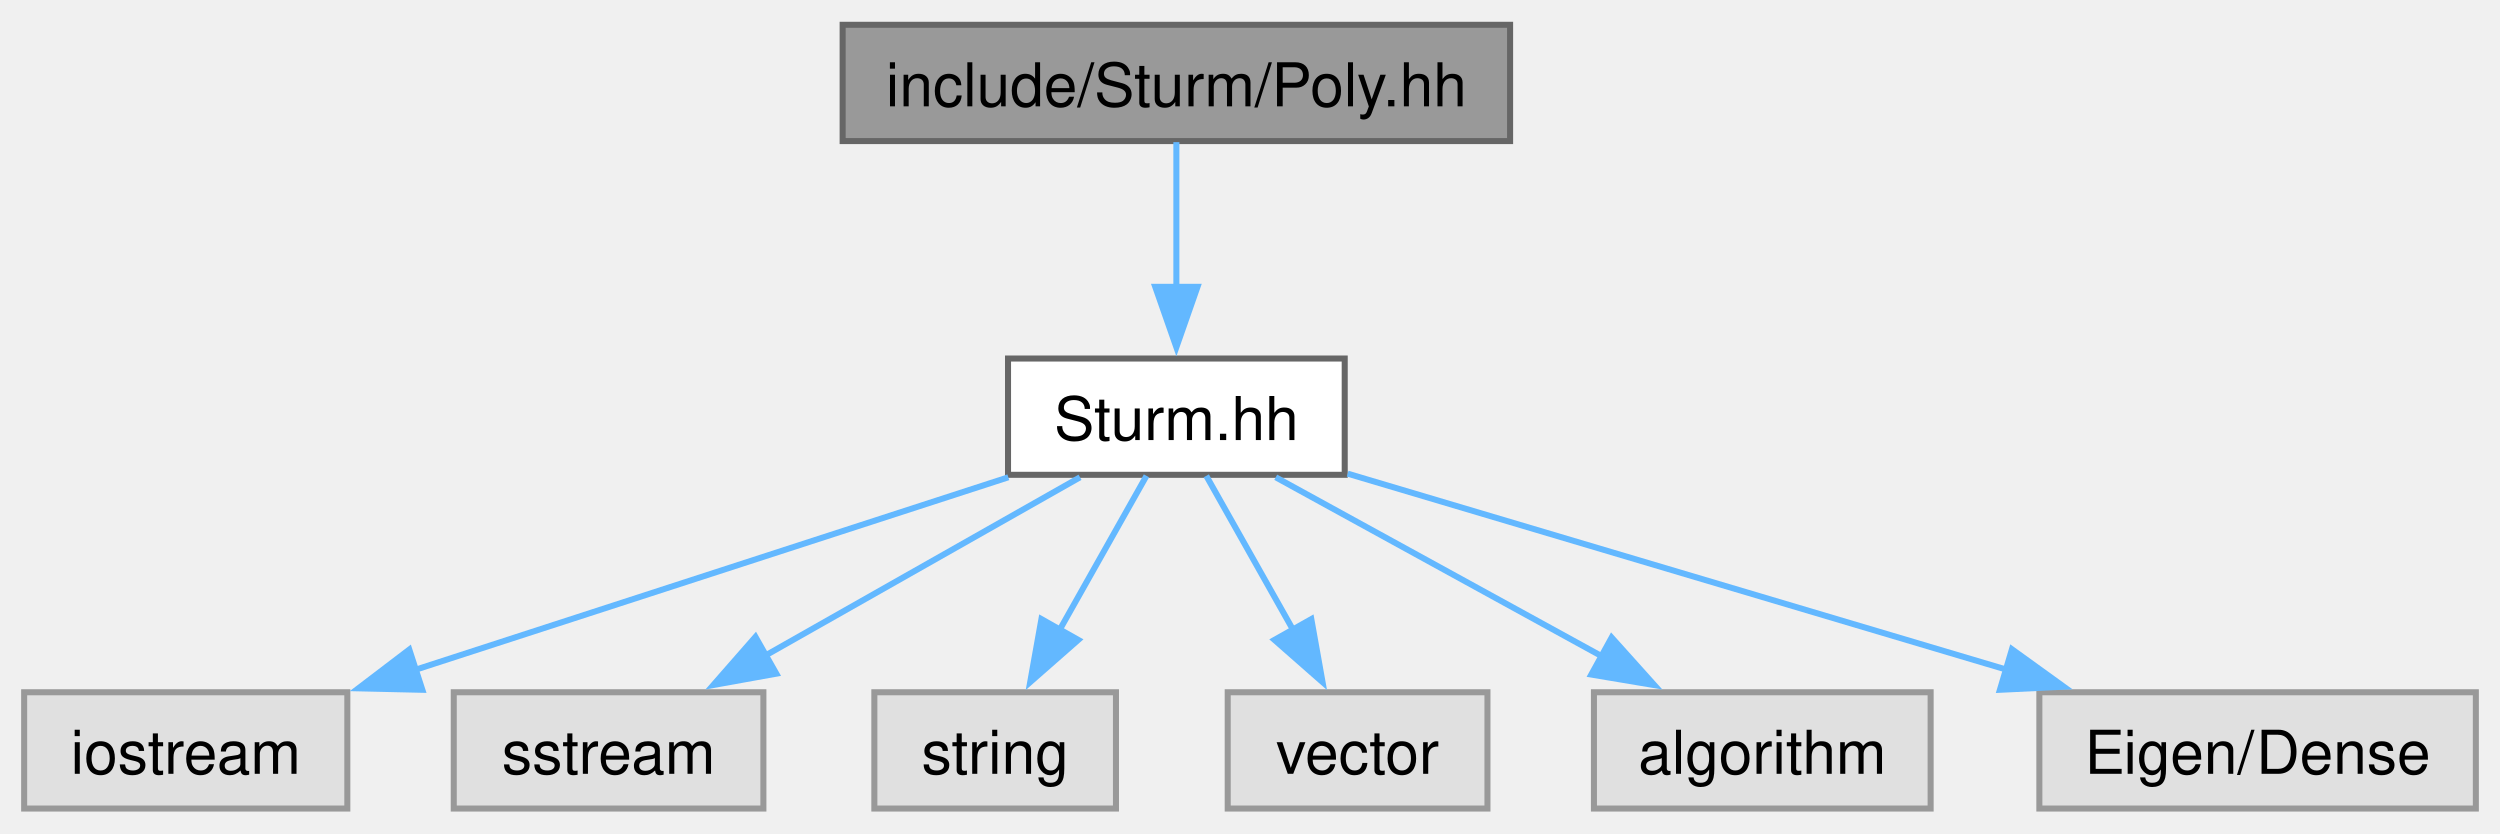
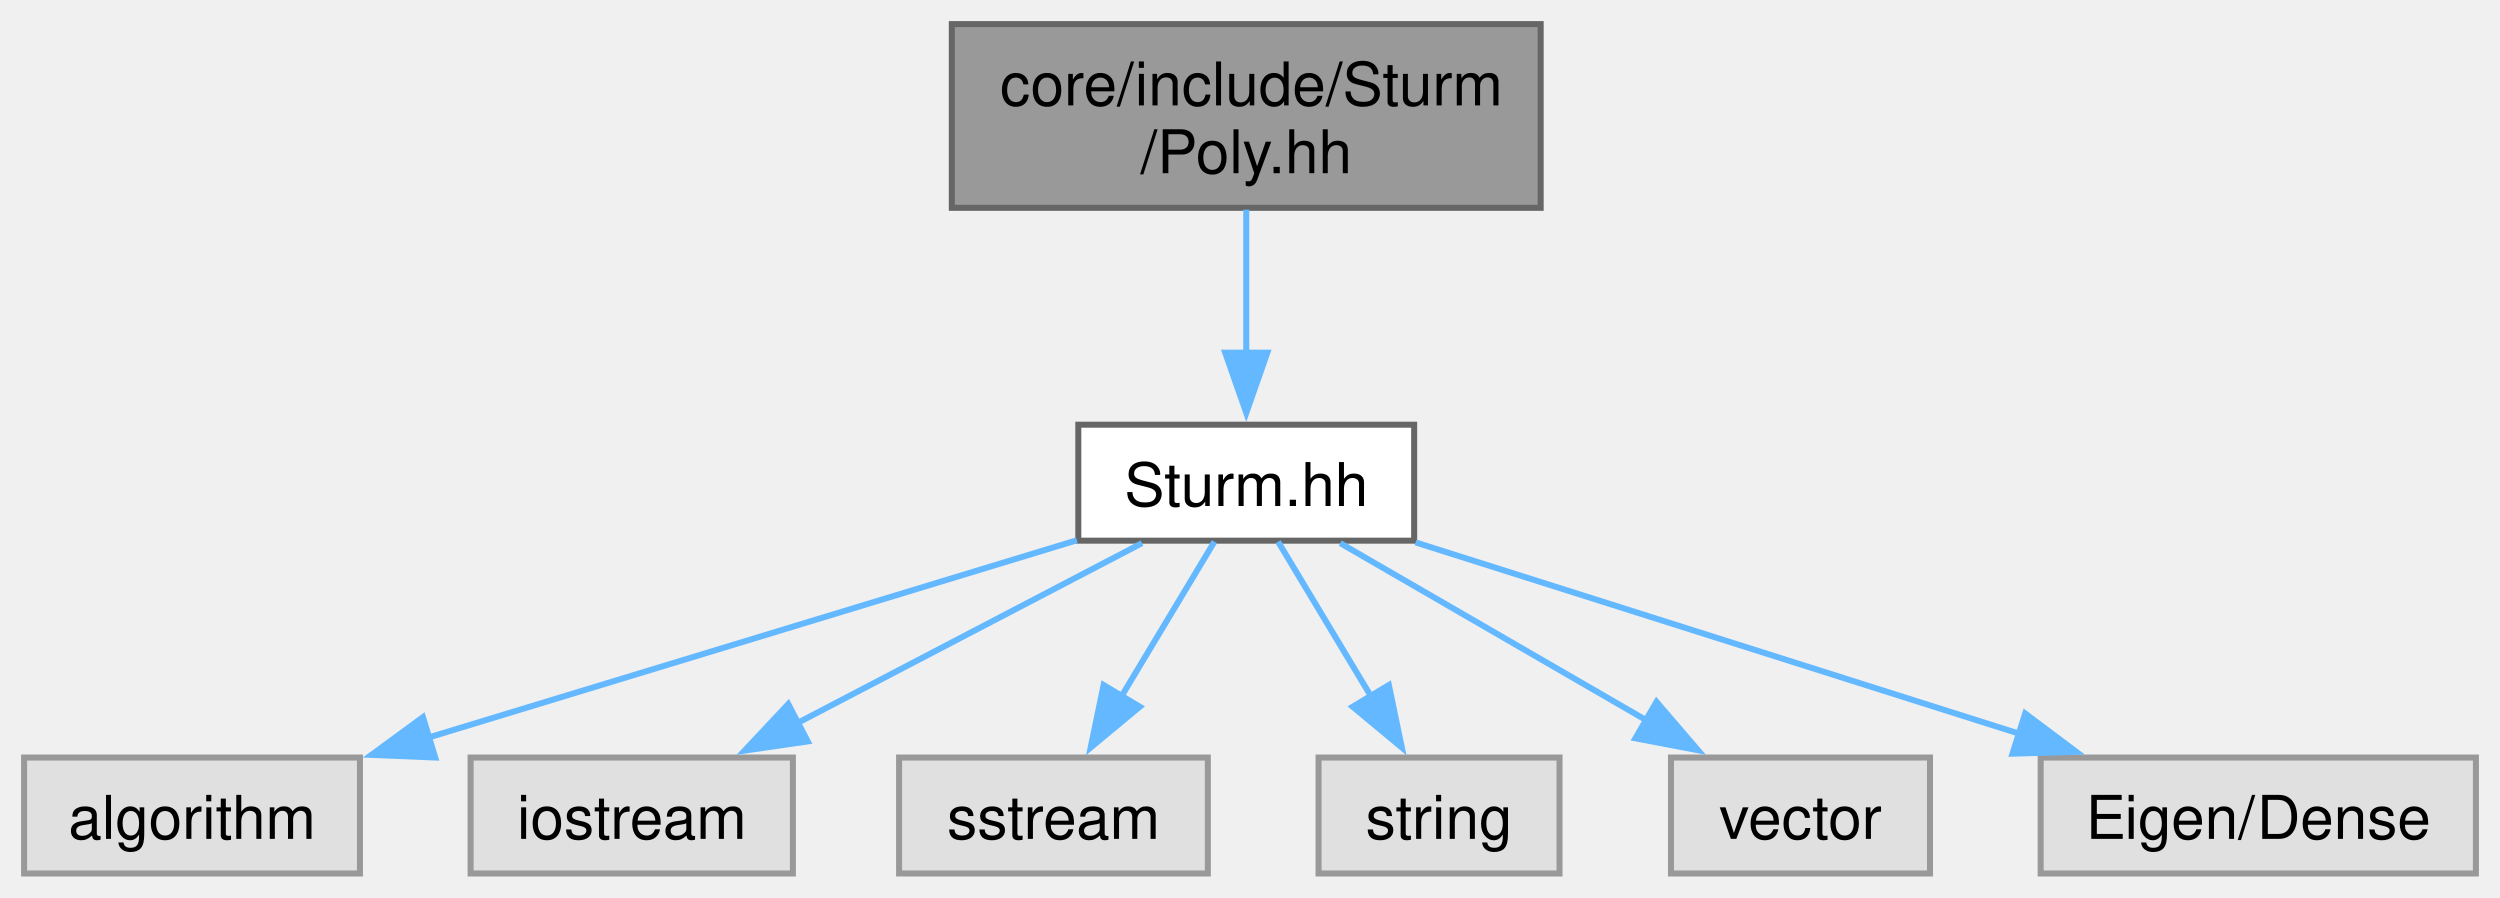
- <svg xmlns="http://www.w3.org/2000/svg" xmlns:xlink="http://www.w3.org/1999/xlink" width="414pt" height="138pt" viewBox="0.00 0.00 413.88 137.75">
-   <g id="graph0" class="graph" transform="scale(1 1) rotate(0) translate(4 133.75)">
+ <svg xmlns="http://www.w3.org/2000/svg" xmlns:xlink="http://www.w3.org/1999/xlink" width="415pt" height="149pt" viewBox="0.00 0.00 415.00 149.00">
+   <g id="graph0" class="graph" transform="scale(1 1) rotate(0) translate(4 145)">
    <g id="Node000001" class="node">
      <g id="a_Node000001">
        <a xlink:title=" ">
-           <polygon fill="#999999" stroke="#666666" points="246,-129.75 135.5,-129.75 135.5,-110.5 246,-110.5 246,-129.75" />
-           <text text-anchor="middle" x="190.75" y="-116.25" font-family="Helvetica,sans-Serif" font-size="10.00">include/Sturm/Poly.hh</text>
+           <polygon fill="#999999" stroke="#666666" points="251.75,-141 154,-141 154,-110.5 251.75,-110.5 251.75,-141" />
+           <text xml:space="preserve" text-anchor="start" x="162" y="-127.5" font-family="Helvetica,sans-Serif" font-size="10.00">core/include/Sturm</text>
+           <text xml:space="preserve" text-anchor="middle" x="202.88" y="-116.25" font-family="Helvetica,sans-Serif" font-size="10.00">/Poly.hh</text>
        </a>
      </g>
    </g>
    <g id="Node000002" class="node">
      <g id="a_Node000002">
        <a xlink:href="_sturm_8hh.html" target="_top" xlink:title=" ">
-           <polygon fill="white" stroke="#666666" points="218.62,-74.5 162.88,-74.5 162.88,-55.25 218.62,-55.25 218.62,-74.5" />
-           <text text-anchor="middle" x="190.75" y="-61" font-family="Helvetica,sans-Serif" font-size="10.00">Sturm.hh</text>
+           <polygon fill="white" stroke="#666666" points="230.75,-74.5 175,-74.5 175,-55.25 230.75,-55.25 230.75,-74.5" />
+           <text xml:space="preserve" text-anchor="middle" x="202.88" y="-61" font-family="Helvetica,sans-Serif" font-size="10.00">Sturm.hh</text>
        </a>
      </g>
    </g>
    <g id="edge1_Node000001_Node000002" class="edge">
      <g id="a_edge1_Node000001_Node000002">
        <a xlink:title=" ">
-           <path fill="none" stroke="#63b8ff" d="M190.75,-110.33C190.75,-103.82 190.75,-94.67 190.75,-86.37" />
-           <polygon fill="#63b8ff" stroke="#63b8ff" points="194.25,-86.37 190.75,-76.37 187.25,-86.37 194.25,-86.37" />
+           <path fill="none" stroke="#63b8ff" d="M202.88,-110.2C202.88,-102.96 202.88,-94.09 202.88,-86.19" />
+           <polygon fill="#63b8ff" stroke="#63b8ff" points="206.38,-86.46 202.88,-76.46 199.38,-86.46 206.38,-86.46" />
        </a>
      </g>
    </g>
    <g id="Node000003" class="node">
      <g id="a_Node000003">
        <a xlink:title=" ">
-           <polygon fill="#e0e0e0" stroke="#999999" points="53.5,-19.25 0,-19.25 0,0 53.5,0 53.5,-19.25" />
-           <text text-anchor="middle" x="26.75" y="-5.75" font-family="Helvetica,sans-Serif" font-size="10.00">iostream</text>
+           <polygon fill="#e0e0e0" stroke="#999999" points="55.75,-19.25 0,-19.25 0,0 55.75,0 55.75,-19.25" />
+           <text xml:space="preserve" text-anchor="middle" x="27.88" y="-5.75" font-family="Helvetica,sans-Serif" font-size="10.00">algorithm</text>
        </a>
      </g>
    </g>
    <g id="edge2_Node000002_Node000003" class="edge">
      <g id="a_edge2_Node000002_Node000003">
        <a xlink:title=" ">
-           <path fill="none" stroke="#63b8ff" d="M162.93,-54.84C135.95,-46.08 94.79,-32.72 64.79,-22.98" />
-           <polygon fill="#63b8ff" stroke="#63b8ff" points="65.92,-19.66 55.33,-19.9 63.76,-26.32 65.92,-19.66" />
+           <path fill="none" stroke="#63b8ff" d="M174.76,-55.32C145.63,-46.46 99.88,-32.54 67.19,-22.59" />
+           <polygon fill="#63b8ff" stroke="#63b8ff" points="68.25,-19.25 57.66,-19.69 66.21,-25.95 68.25,-19.25" />
        </a>
      </g>
    </g>
    <g id="Node000004" class="node">
      <g id="a_Node000004">
        <a xlink:title=" ">
-           <polygon fill="#e0e0e0" stroke="#999999" points="122.38,-19.25 71.12,-19.25 71.12,0 122.38,0 122.38,-19.25" />
-           <text text-anchor="middle" x="96.75" y="-5.75" font-family="Helvetica,sans-Serif" font-size="10.00">sstream</text>
+           <polygon fill="#e0e0e0" stroke="#999999" points="127.62,-19.25 74.12,-19.25 74.12,0 127.62,0 127.62,-19.25" />
+           <text xml:space="preserve" text-anchor="middle" x="100.88" y="-5.75" font-family="Helvetica,sans-Serif" font-size="10.00">iostream</text>
        </a>
      </g>
    </g>
    <g id="edge3_Node000002_Node000004" class="edge">
      <g id="a_edge3_Node000002_Node000004">
        <a xlink:title=" ">
-           <path fill="none" stroke="#63b8ff" d="M174.8,-54.84C160.49,-46.73 139.22,-34.68 122.5,-25.21" />
-           <polygon fill="#63b8ff" stroke="#63b8ff" points="124.52,-22.33 114.09,-20.45 121.07,-28.42 124.52,-22.33" />
+           <path fill="none" stroke="#63b8ff" d="M185.57,-54.84C169.89,-46.66 146.52,-34.46 128.3,-24.94" />
+           <polygon fill="#63b8ff" stroke="#63b8ff" points="130.09,-21.93 119.6,-20.4 126.85,-28.13 130.09,-21.93" />
        </a>
      </g>
    </g>
    <g id="Node000005" class="node">
      <g id="a_Node000005">
        <a xlink:title=" ">
-           <polygon fill="#e0e0e0" stroke="#999999" points="180.75,-19.25 140.75,-19.25 140.75,0 180.75,0 180.75,-19.25" />
-           <text text-anchor="middle" x="160.75" y="-5.75" font-family="Helvetica,sans-Serif" font-size="10.00">string</text>
+           <polygon fill="#e0e0e0" stroke="#999999" points="196.5,-19.25 145.25,-19.25 145.25,0 196.5,0 196.5,-19.25" />
+           <text xml:space="preserve" text-anchor="middle" x="170.88" y="-5.75" font-family="Helvetica,sans-Serif" font-size="10.00">sstream</text>
        </a>
      </g>
    </g>
    <g id="edge4_Node000002_Node000005" class="edge">
      <g id="a_edge4_Node000002_Node000005">
        <a xlink:title=" ">
-           <path fill="none" stroke="#63b8ff" d="M185.8,-55.08C181.87,-48.11 176.24,-38.12 171.31,-29.37" />
-           <polygon fill="#63b8ff" stroke="#63b8ff" points="174.51,-27.92 166.55,-20.93 168.41,-31.36 174.51,-27.92" />
+           <path fill="none" stroke="#63b8ff" d="M197.59,-55.08C193.4,-48.11 187.4,-38.12 182.14,-29.37" />
+           <polygon fill="#63b8ff" stroke="#63b8ff" points="185.2,-27.68 177.05,-20.91 179.2,-31.28 185.2,-27.68" />
        </a>
      </g>
    </g>
    <g id="Node000006" class="node">
      <g id="a_Node000006">
        <a xlink:title=" ">
-           <polygon fill="#e0e0e0" stroke="#999999" points="242.25,-19.25 199.25,-19.25 199.25,0 242.25,0 242.25,-19.25" />
-           <text text-anchor="middle" x="220.75" y="-5.75" font-family="Helvetica,sans-Serif" font-size="10.00">vector</text>
+           <polygon fill="#e0e0e0" stroke="#999999" points="254.88,-19.25 214.88,-19.25 214.88,0 254.88,0 254.88,-19.25" />
+           <text xml:space="preserve" text-anchor="middle" x="234.88" y="-5.75" font-family="Helvetica,sans-Serif" font-size="10.00">string</text>
        </a>
      </g>
    </g>
    <g id="edge5_Node000002_Node000006" class="edge">
      <g id="a_edge5_Node000002_Node000006">
        <a xlink:title=" ">
-           <path fill="none" stroke="#63b8ff" d="M195.7,-55.08C199.63,-48.11 205.26,-38.12 210.19,-29.37" />
-           <polygon fill="#63b8ff" stroke="#63b8ff" points="213.09,-31.36 214.95,-20.93 206.99,-27.92 213.09,-31.36" />
+           <path fill="none" stroke="#63b8ff" d="M208.16,-55.08C212.35,-48.11 218.35,-38.12 223.61,-29.37" />
+           <polygon fill="#63b8ff" stroke="#63b8ff" points="226.55,-31.28 228.7,-20.91 220.55,-27.68 226.55,-31.28" />
        </a>
      </g>
    </g>
    <g id="Node000007" class="node">
      <g id="a_Node000007">
        <a xlink:title=" ">
-           <polygon fill="#e0e0e0" stroke="#999999" points="315.62,-19.25 259.88,-19.25 259.88,0 315.62,0 315.62,-19.25" />
-           <text text-anchor="middle" x="287.75" y="-5.75" font-family="Helvetica,sans-Serif" font-size="10.00">algorithm</text>
+           <polygon fill="#e0e0e0" stroke="#999999" points="316.38,-19.25 273.38,-19.25 273.38,0 316.38,0 316.38,-19.25" />
+           <text xml:space="preserve" text-anchor="middle" x="294.88" y="-5.75" font-family="Helvetica,sans-Serif" font-size="10.00">vector</text>
        </a>
      </g>
    </g>
    <g id="edge6_Node000002_Node000007" class="edge">
      <g id="a_edge6_Node000002_Node000007">
        <a xlink:title=" ">
-           <path fill="none" stroke="#63b8ff" d="M207.2,-54.84C221.98,-46.73 243.93,-34.68 261.18,-25.21" />
-           <polygon fill="#63b8ff" stroke="#63b8ff" points="262.81,-28.31 269.89,-20.43 259.44,-22.18 262.81,-28.31" />
+           <path fill="none" stroke="#63b8ff" d="M218.48,-54.84C232.49,-46.73 253.31,-34.68 269.68,-25.21" />
+           <polygon fill="#63b8ff" stroke="#63b8ff" points="270.98,-28.5 277.88,-20.46 267.47,-22.44 270.98,-28.5" />
        </a>
      </g>
    </g>
    <g id="Node000008" class="node">
      <g id="a_Node000008">
        <a xlink:title=" ">
-           <polygon fill="#e0e0e0" stroke="#999999" points="405.88,-19.25 333.62,-19.25 333.62,0 405.88,0 405.88,-19.25" />
-           <text text-anchor="middle" x="369.75" y="-5.75" font-family="Helvetica,sans-Serif" font-size="10.00">Eigen/Dense</text>
+           <polygon fill="#e0e0e0" stroke="#999999" points="407,-19.25 334.75,-19.25 334.75,0 407,0 407,-19.25" />
+           <text xml:space="preserve" text-anchor="middle" x="370.88" y="-5.75" font-family="Helvetica,sans-Serif" font-size="10.00">Eigen/Dense</text>
        </a>
      </g>
    </g>
    <g id="edge7_Node000002_Node000008" class="edge">
      <g id="a_edge7_Node000002_Node000008">
        <a xlink:title=" ">
-           <path fill="none" stroke="#63b8ff" d="M219.11,-55.44C248.52,-46.69 294.79,-32.93 328.29,-22.96" />
-           <polygon fill="#63b8ff" stroke="#63b8ff" points="329.08,-26.37 337.67,-20.17 327.09,-19.66 329.08,-26.37" />
+           <path fill="none" stroke="#63b8ff" d="M230.99,-54.96C258.45,-46.26 300.48,-32.94 331.3,-23.17" />
+           <polygon fill="#63b8ff" stroke="#63b8ff" points="332.18,-26.56 340.66,-20.2 330.07,-19.89 332.18,-26.56" />
        </a>
      </g>
    </g>
  </g>
</svg>
